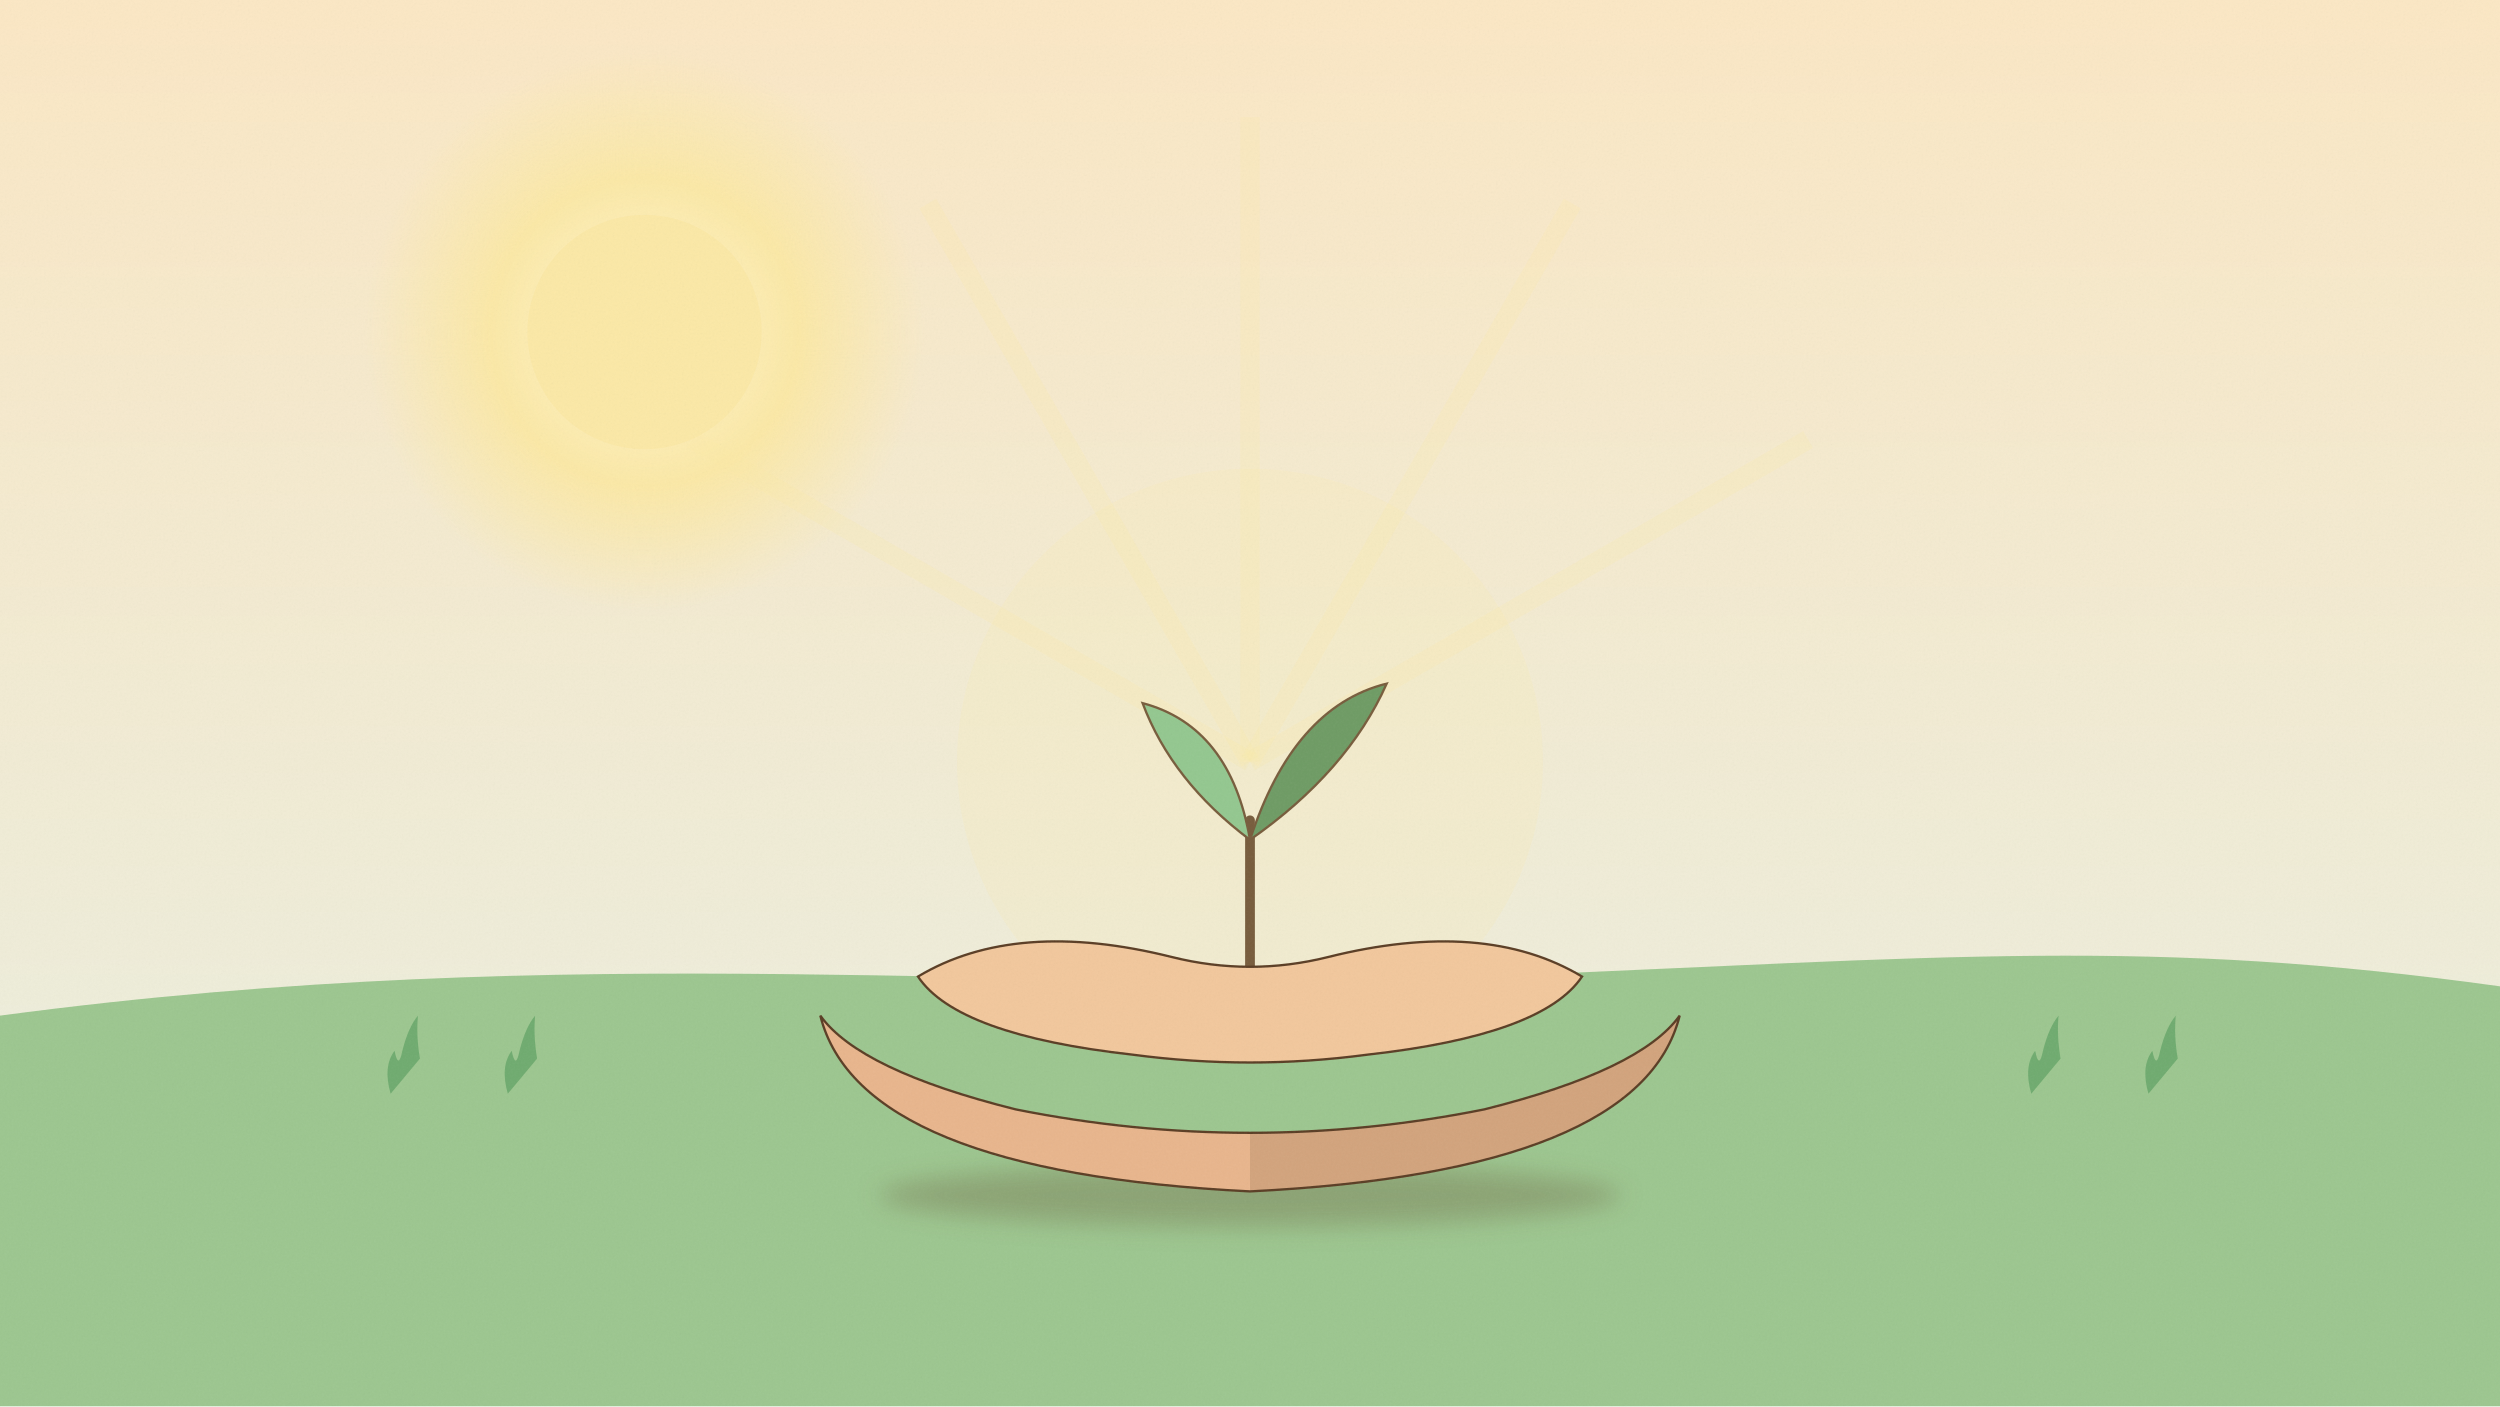
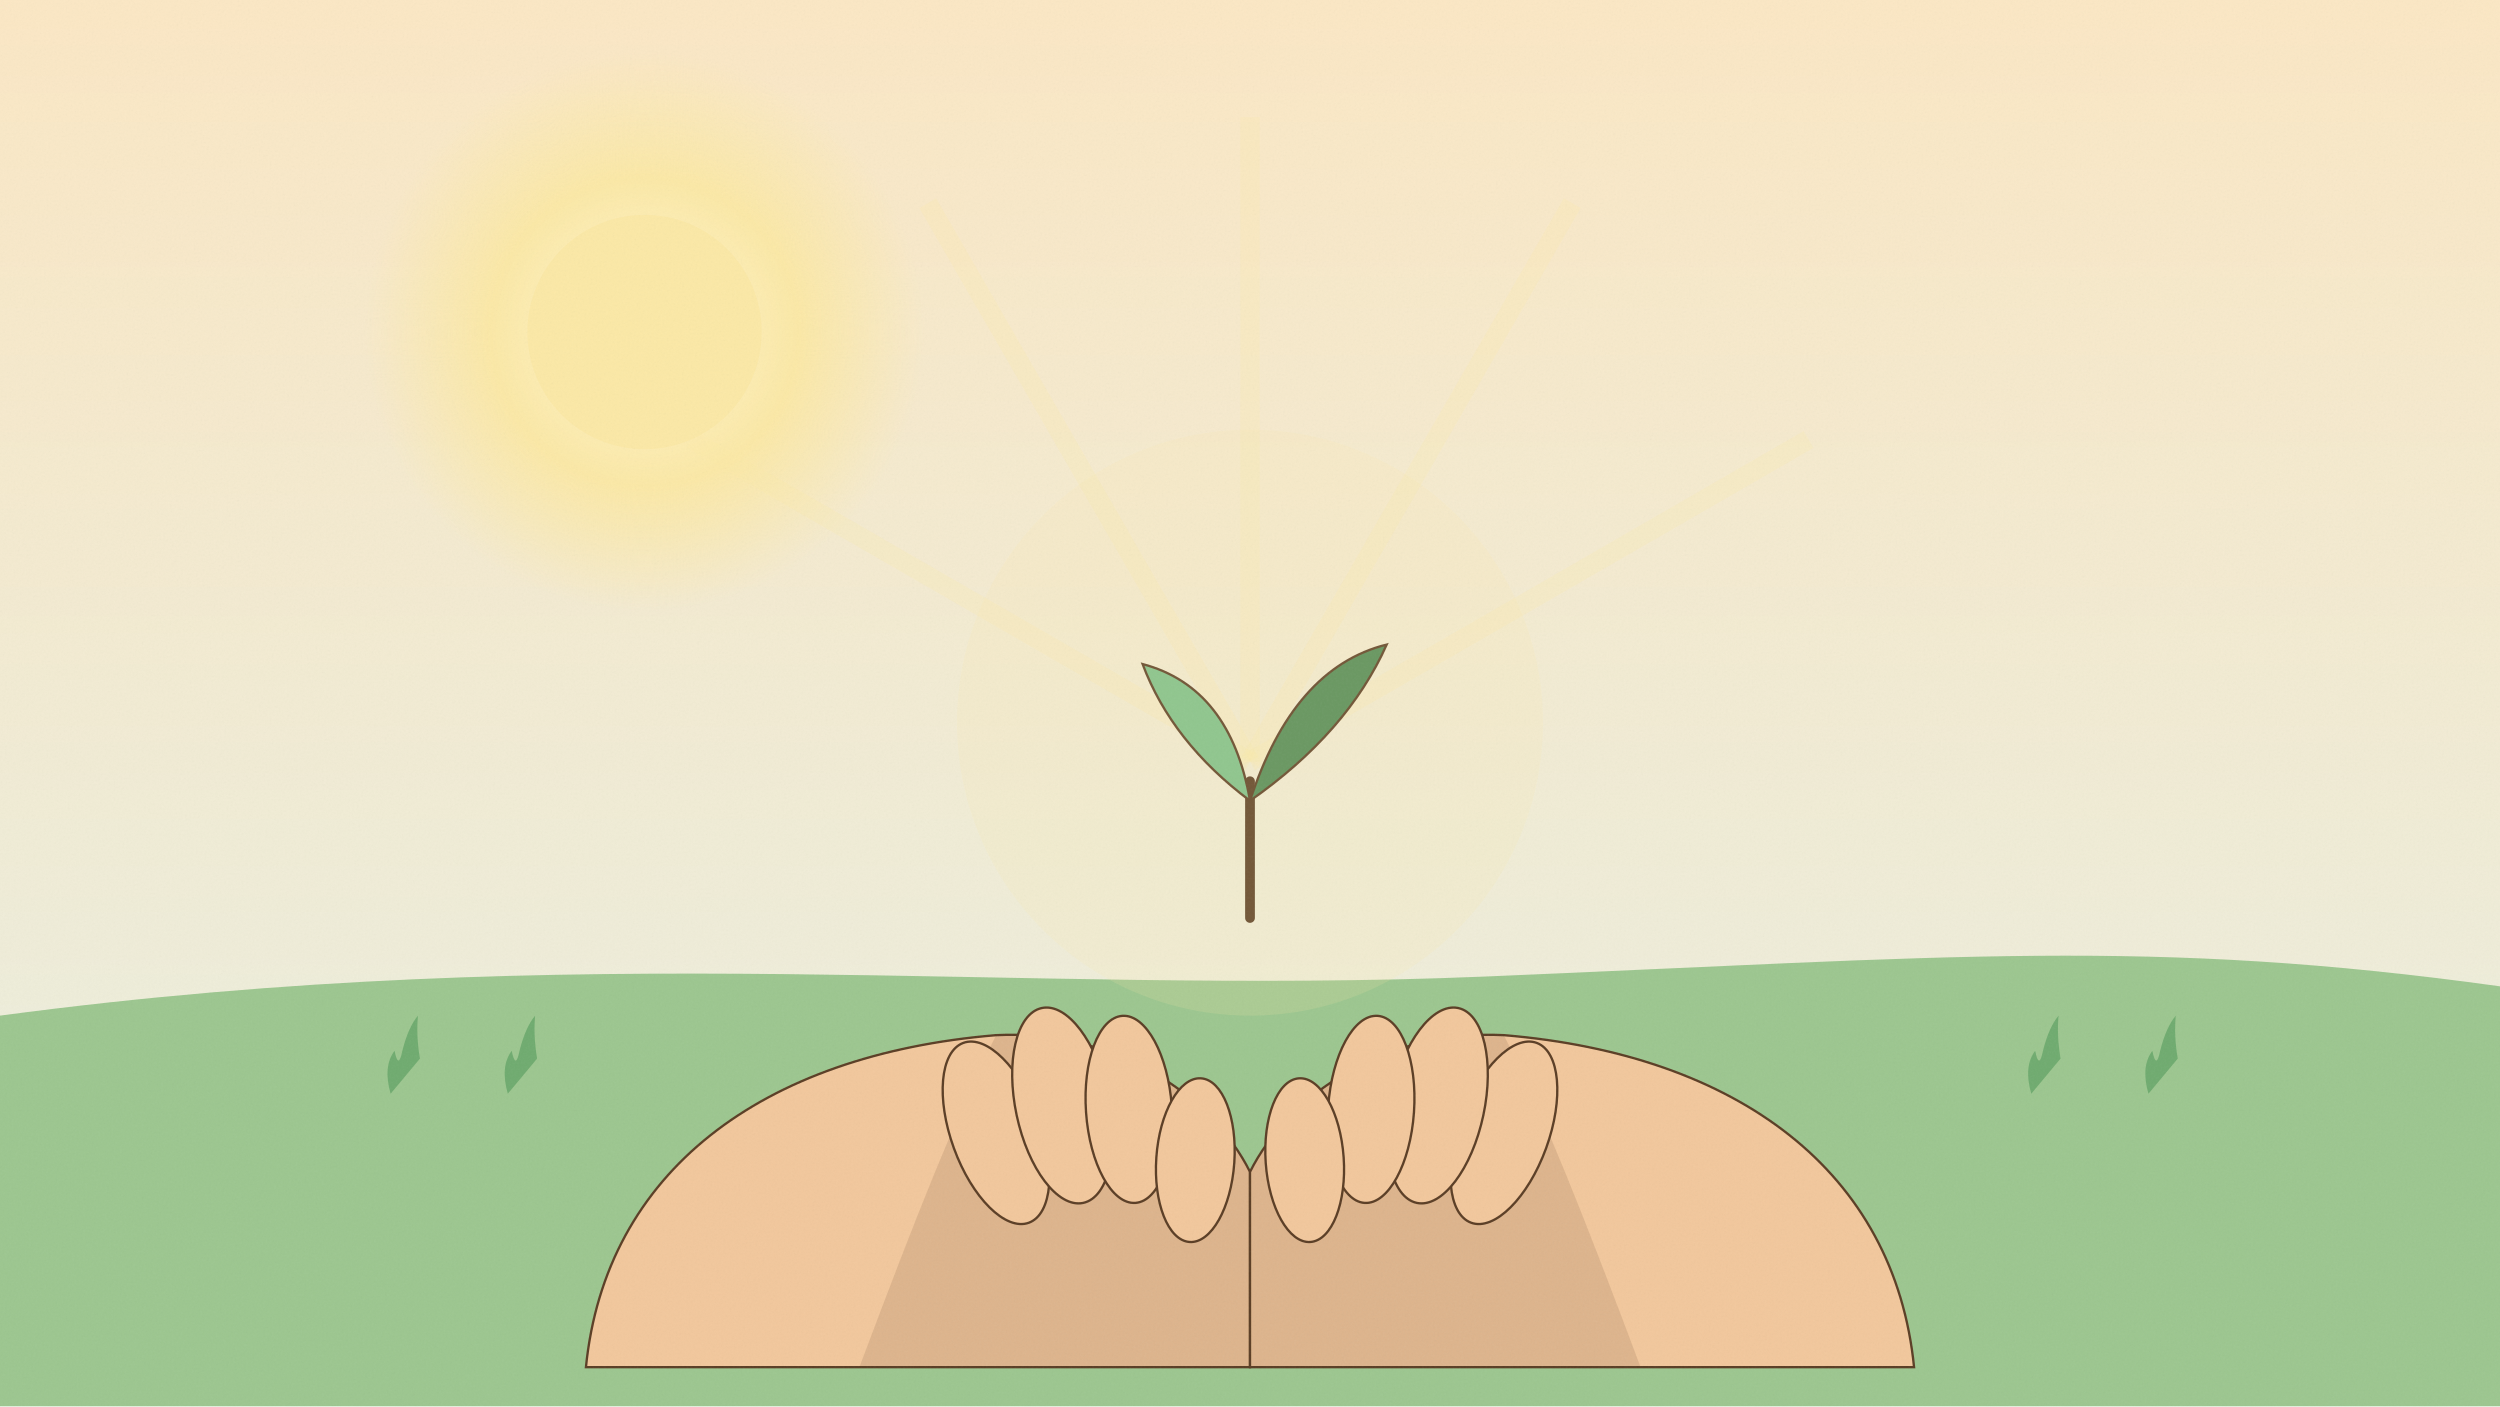
<svg xmlns="http://www.w3.org/2000/svg" viewBox="0 0 1280 720" preserveAspectRatio="xMidYMid slice" role="img" aria-hidden="true">
  <defs>
    <linearGradient id="cl-romanos" x1="0" y1="0" x2="0" y2="1">
      <stop offset="0" stop-color="#fbe7c4" />
      <stop offset="1" stop-color="#e9efe2" />
    </linearGradient>
    <radialGradient id="so-romanos">
      <stop offset="0" stop-color="#fff6cf" />
      <stop offset=".55" stop-color="#fbe8a6" />
      <stop offset="1" stop-color="#fbe8a6" stop-opacity="0" />
    </radialGradient>
    <filter id="gr-romanos" x="0" y="0" width="100%" height="100%">
      <feTurbulence type="fractalNoise" baseFrequency=".9" numOctaves="2" seed="7" result="n" />
      <feColorMatrix type="saturate" values="0" in="n" result="g" />
      <feComponentTransfer in="g">
        <feFuncA type="table" tableValues="0 .10" />
      </feComponentTransfer>
    </filter>
    <filter id="sh-romanos" x="-50%" y="-50%" width="200%" height="200%">
      <feGaussianBlur stdDeviation="6" />
    </filter>
  </defs>
  <rect width="1280" height="720" fill="url(#cl-romanos)" />
  <circle cx="330" cy="170" r="144" fill="url(#so-romanos)" />
  <circle cx="330" cy="170" r="60" fill="#fbe8a6" />
  <path d="M0 520C300 480 520 510 760 500S1100 480 1280 505V720H0Z" fill="#9cc68f" />
-   <path d="M640 390 L354.212 225" stroke="#fbe8a6" stroke-width="10" opacity=".22" />
-   <path d="M640 390 L475 104.212" stroke="#fbe8a6" stroke-width="10" opacity=".22" />
-   <path d="M640 390 L640.0 60.0" stroke="#fbe8a6" stroke-width="10" opacity=".22" />
-   <path d="M640 390 L805.0 104.212" stroke="#fbe8a6" stroke-width="10" opacity=".22" />
-   <path d="M640 390 L925.788 225" stroke="#fbe8a6" stroke-width="10" opacity=".22" />
-   <path d="M640 500 V420" stroke="#5a3d24" stroke-width="5" stroke-linecap="round" />
-   <path d="M640 430 Q600 400 585 360 Q630 372 640 430Z" fill="#7cc08a" stroke="#5a3d24" stroke-width="1.2" />
-   <path d="M640 430 Q690 395 710 350 Q662 362 640 430Z" fill="#4f8a55" stroke="#5a3d24" stroke-width="1.2" />
-   <circle cx="640" cy="390" r="150" fill="#fbe8a6" opacity=".18" />
-   <ellipse cx="640.0" cy="612.0" rx="190.0" ry="16.0" fill="#5a3d24" opacity=".25" filter="url(#sh-romanos)" />
-   <path d="M420 520 Q440 600 640 610 Q840 600 860 520 Q840 548 760 568 Q700 580 640 580 Q580 580 520 568 Q440 548 420 520Z" fill="#e8b58c" stroke="#5a3d24" stroke-width="1.2" />
-   <path d="M640 610 Q840 600 860 520 Q840 548 760 568 Q700 580 640 580Z" fill="#5a3d24" opacity=".16" />
-   <path d="M470 500 Q520 470 600 490 Q640 500 680 490 Q760 470 810 500 Q790 530 700 540 Q640 548 580 540 Q490 530 470 500Z" fill="#f2c79c" stroke="#5a3d24" stroke-width="1.2" />
-   <path d="M700 540 Q790 530 810 500 Q790 530 700 540Z" fill="#5a3d24" opacity=".12" />
+   <path d="M640 390 L354 225" stroke="#fbe8a6" stroke-width="10" opacity=".22" />
+   <path d="M640 390 L475 104" stroke="#fbe8a6" stroke-width="10" opacity=".22" />
+   <path d="M640 390 L640 60" stroke="#fbe8a6" stroke-width="10" opacity=".22" />
+   <path d="M640 390 L805 104" stroke="#fbe8a6" stroke-width="10" opacity=".22" />
+   <path d="M640 390 L926 225" stroke="#fbe8a6" stroke-width="10" opacity=".22" />
+   <path d="M640 470 V400" stroke="#5a3d24" stroke-width="5" stroke-linecap="round" />
+   <path d="M640 410 Q600 380 585 340 Q630 352 640 410Z" fill="#7cc08a" stroke="#5a3d24" stroke-width="1.2" />
+   <path d="M640 410 Q690 375 710 330 Q662 342 640 410Z" fill="#4f8a55" stroke="#5a3d24" stroke-width="1.2" />
+   <circle cx="640" cy="370" r="150" fill="#fbe8a6" opacity=".16" />
+   <ellipse cx="640.0" cy="640.0" rx="230.0" ry="14.0" fill="#5a3d24" opacity=".25" filter="url(#sh-romanos)" />
+   <path d="M300 700 C310 600 390 540 510 530 C570 527 620 560 640 600 L640 700 Z" fill="#f2c79c" stroke="#5a3d24" stroke-width="1.2" />
+   <path d="M510 530 C570 527 620 560 640 600 L640 700 L440 700 C470 620 490 570 510 530Z" fill="#5a3d24" opacity=".14" />
+   <ellipse cx="510" cy="580" rx="23" ry="49" fill="#f2c79c" stroke="#5a3d24" stroke-width="1.2" transform="rotate(-20 510 580)" />
+   <ellipse cx="544" cy="566" rx="24" ry="51" fill="#f2c79c" stroke="#5a3d24" stroke-width="1.2" transform="rotate(-12 544 566)" />
+   <ellipse cx="578" cy="568" rx="22" ry="48" fill="#f2c79c" stroke="#5a3d24" stroke-width="1.2" transform="rotate(-4 578 568)" />
+   <ellipse cx="612" cy="594" rx="20" ry="42" fill="#f2c79c" stroke="#5a3d24" stroke-width="1.2" transform="rotate(4 612 594)" />
+   <path d="M980 700 C970 600 890 540 770 530 C710 527 660 560 640 600 L640 700 Z" fill="#f2c79c" stroke="#5a3d24" stroke-width="1.2" />
+   <path d="M770 530 C710 527 660 560 640 600 L640 700 L840 700 C810 620 790 570 770 530Z" fill="#5a3d24" opacity=".14" />
+   <ellipse cx="770" cy="580" rx="23" ry="49" fill="#f2c79c" stroke="#5a3d24" stroke-width="1.2" transform="rotate(20 770 580)" />
+   <ellipse cx="736" cy="566" rx="24" ry="51" fill="#f2c79c" stroke="#5a3d24" stroke-width="1.2" transform="rotate(12 736 566)" />
+   <ellipse cx="702" cy="568" rx="22" ry="48" fill="#f2c79c" stroke="#5a3d24" stroke-width="1.2" transform="rotate(4 702 568)" />
+   <ellipse cx="668" cy="594" rx="20" ry="42" fill="#f2c79c" stroke="#5a3d24" stroke-width="1.2" transform="rotate(-4 668 594)" />
  <path d="M200 560 q-4 -14 2 -22 q2 10 4 0 q3 -12 8 -18 q-1 10 1 22 Z" fill="#6aa86b" opacity=".9" />
  <path d="M260 560 q-4 -14 2 -22 q2 10 4 0 q3 -12 8 -18 q-1 10 1 22 Z" fill="#6aa86b" opacity=".9" />
  <path d="M1040 560 q-4 -14 2 -22 q2 10 4 0 q3 -12 8 -18 q-1 10 1 22 Z" fill="#6aa86b" opacity=".9" />
  <path d="M1100 560 q-4 -14 2 -22 q2 10 4 0 q3 -12 8 -18 q-1 10 1 22 Z" fill="#6aa86b" opacity=".9" />
  <rect width="1280" height="720" filter="url(#gr-romanos)" opacity=".55" />
</svg>
